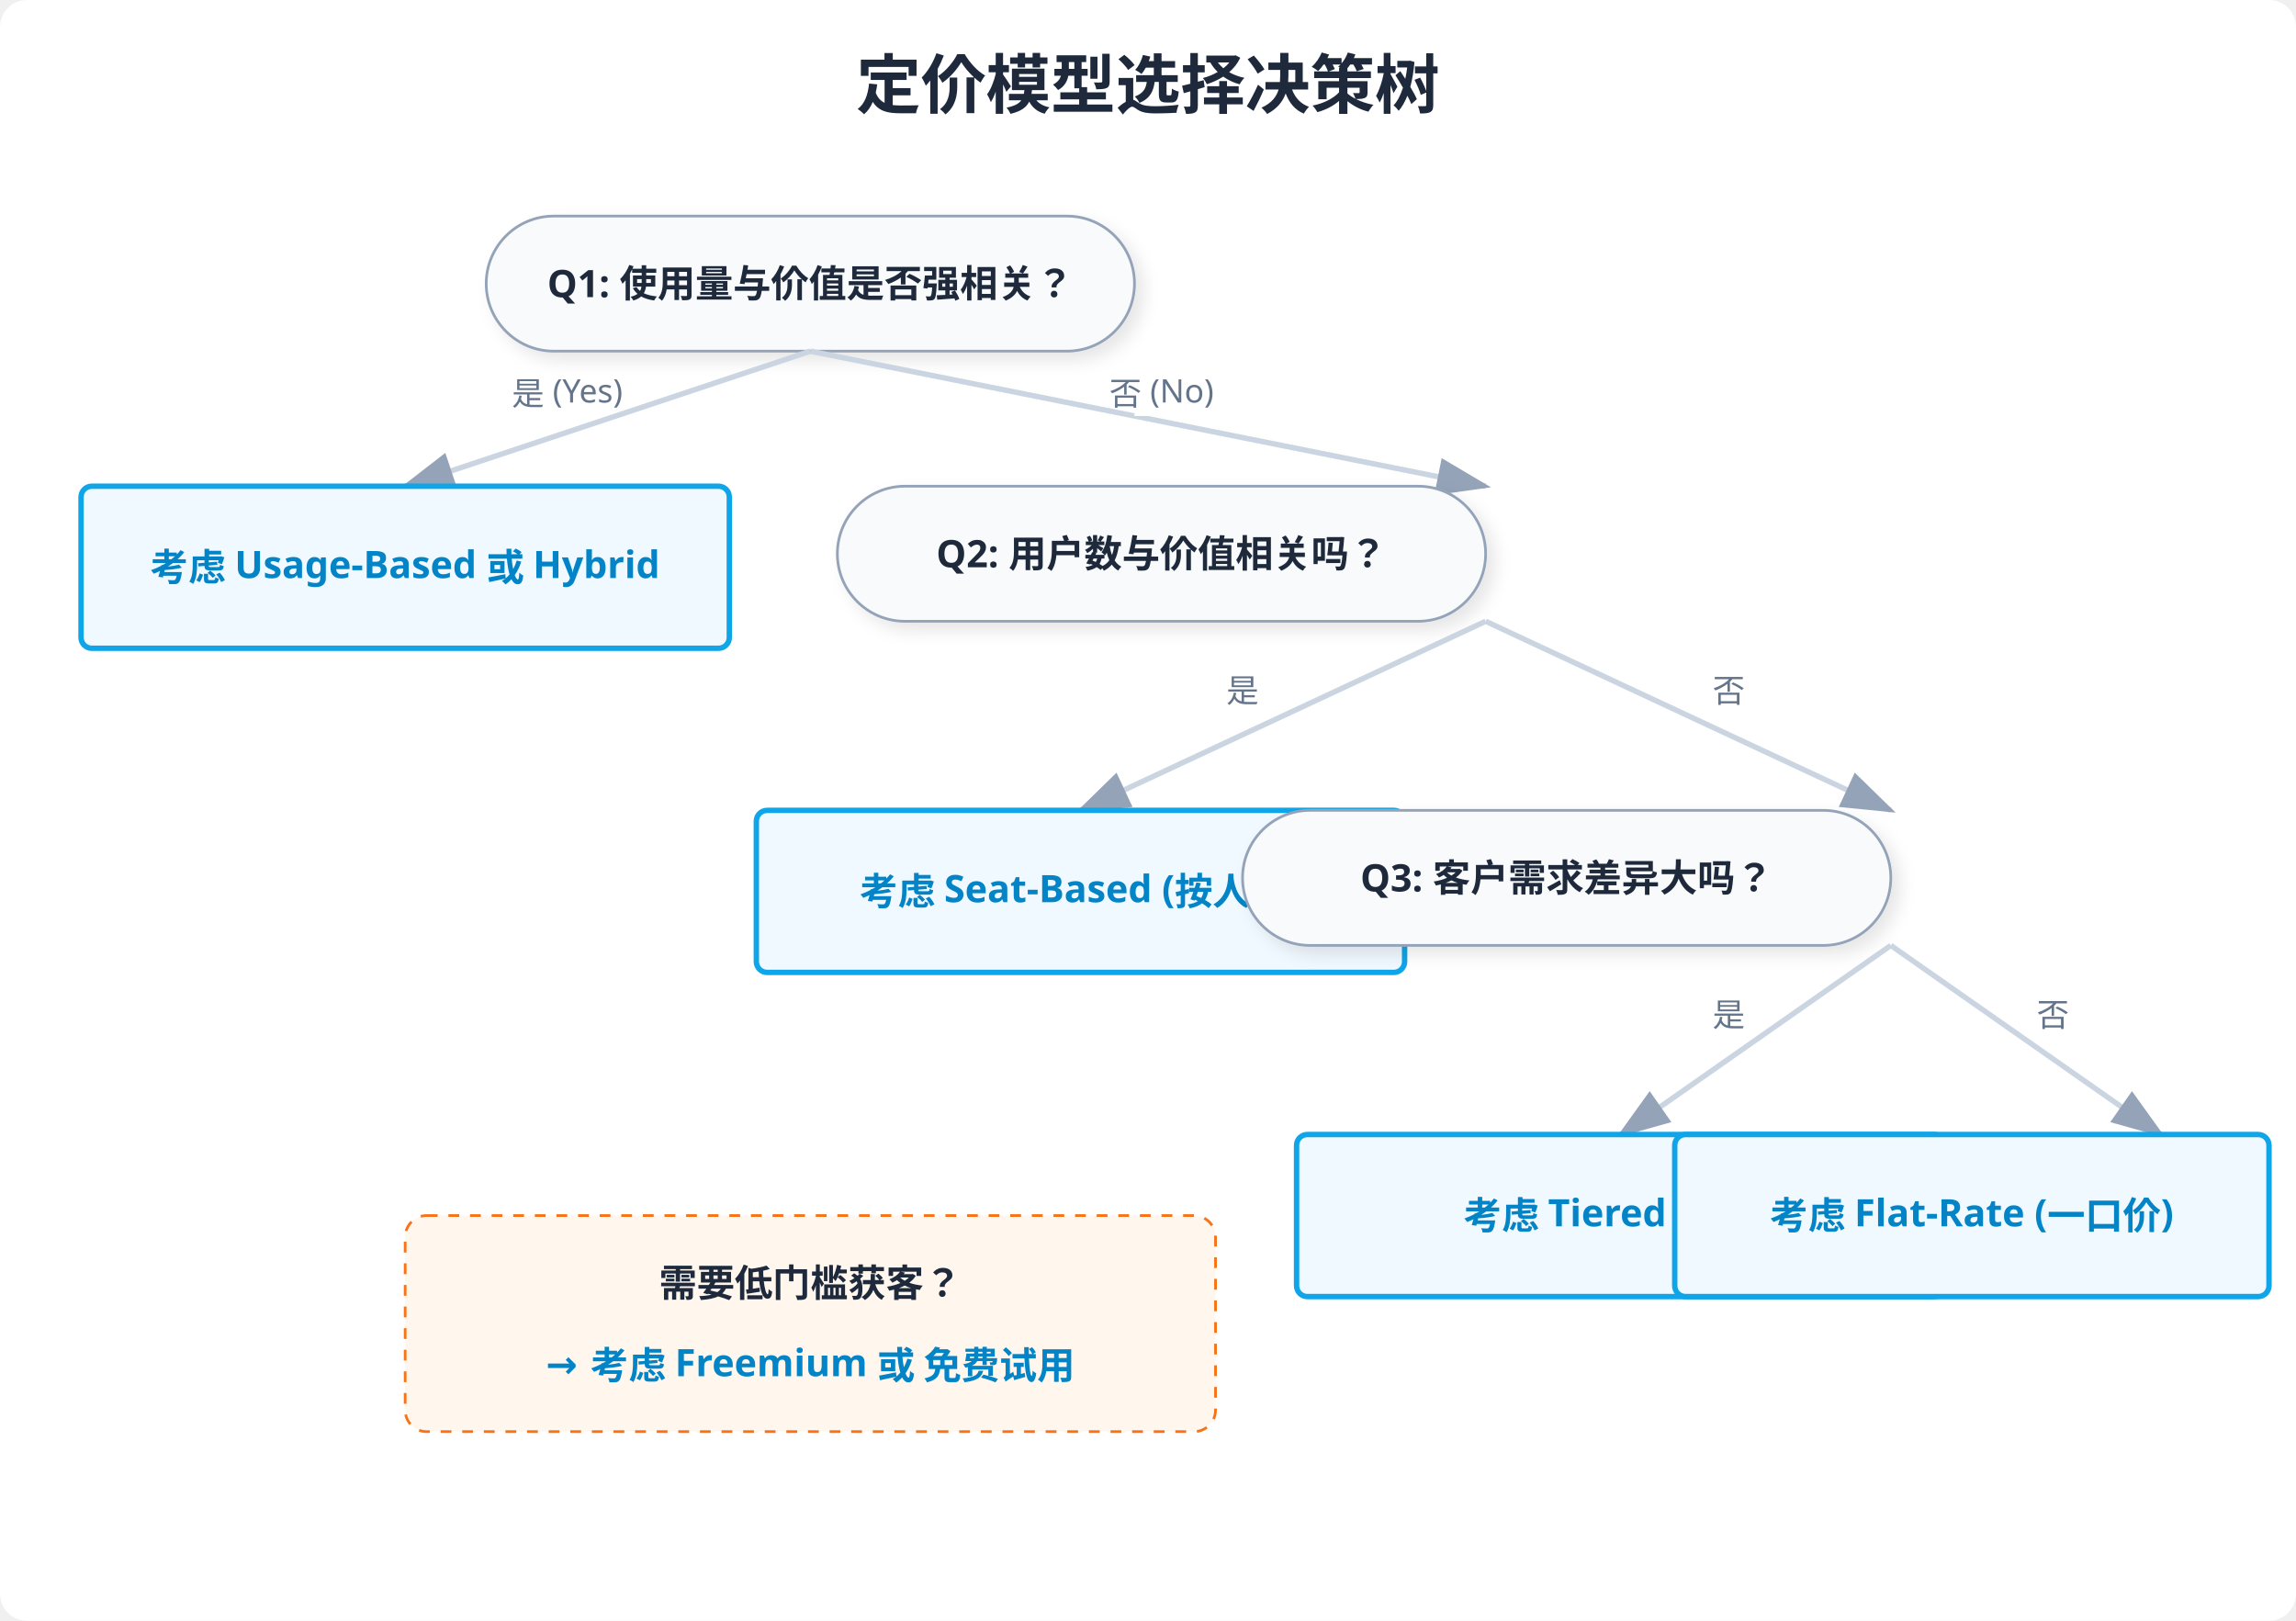
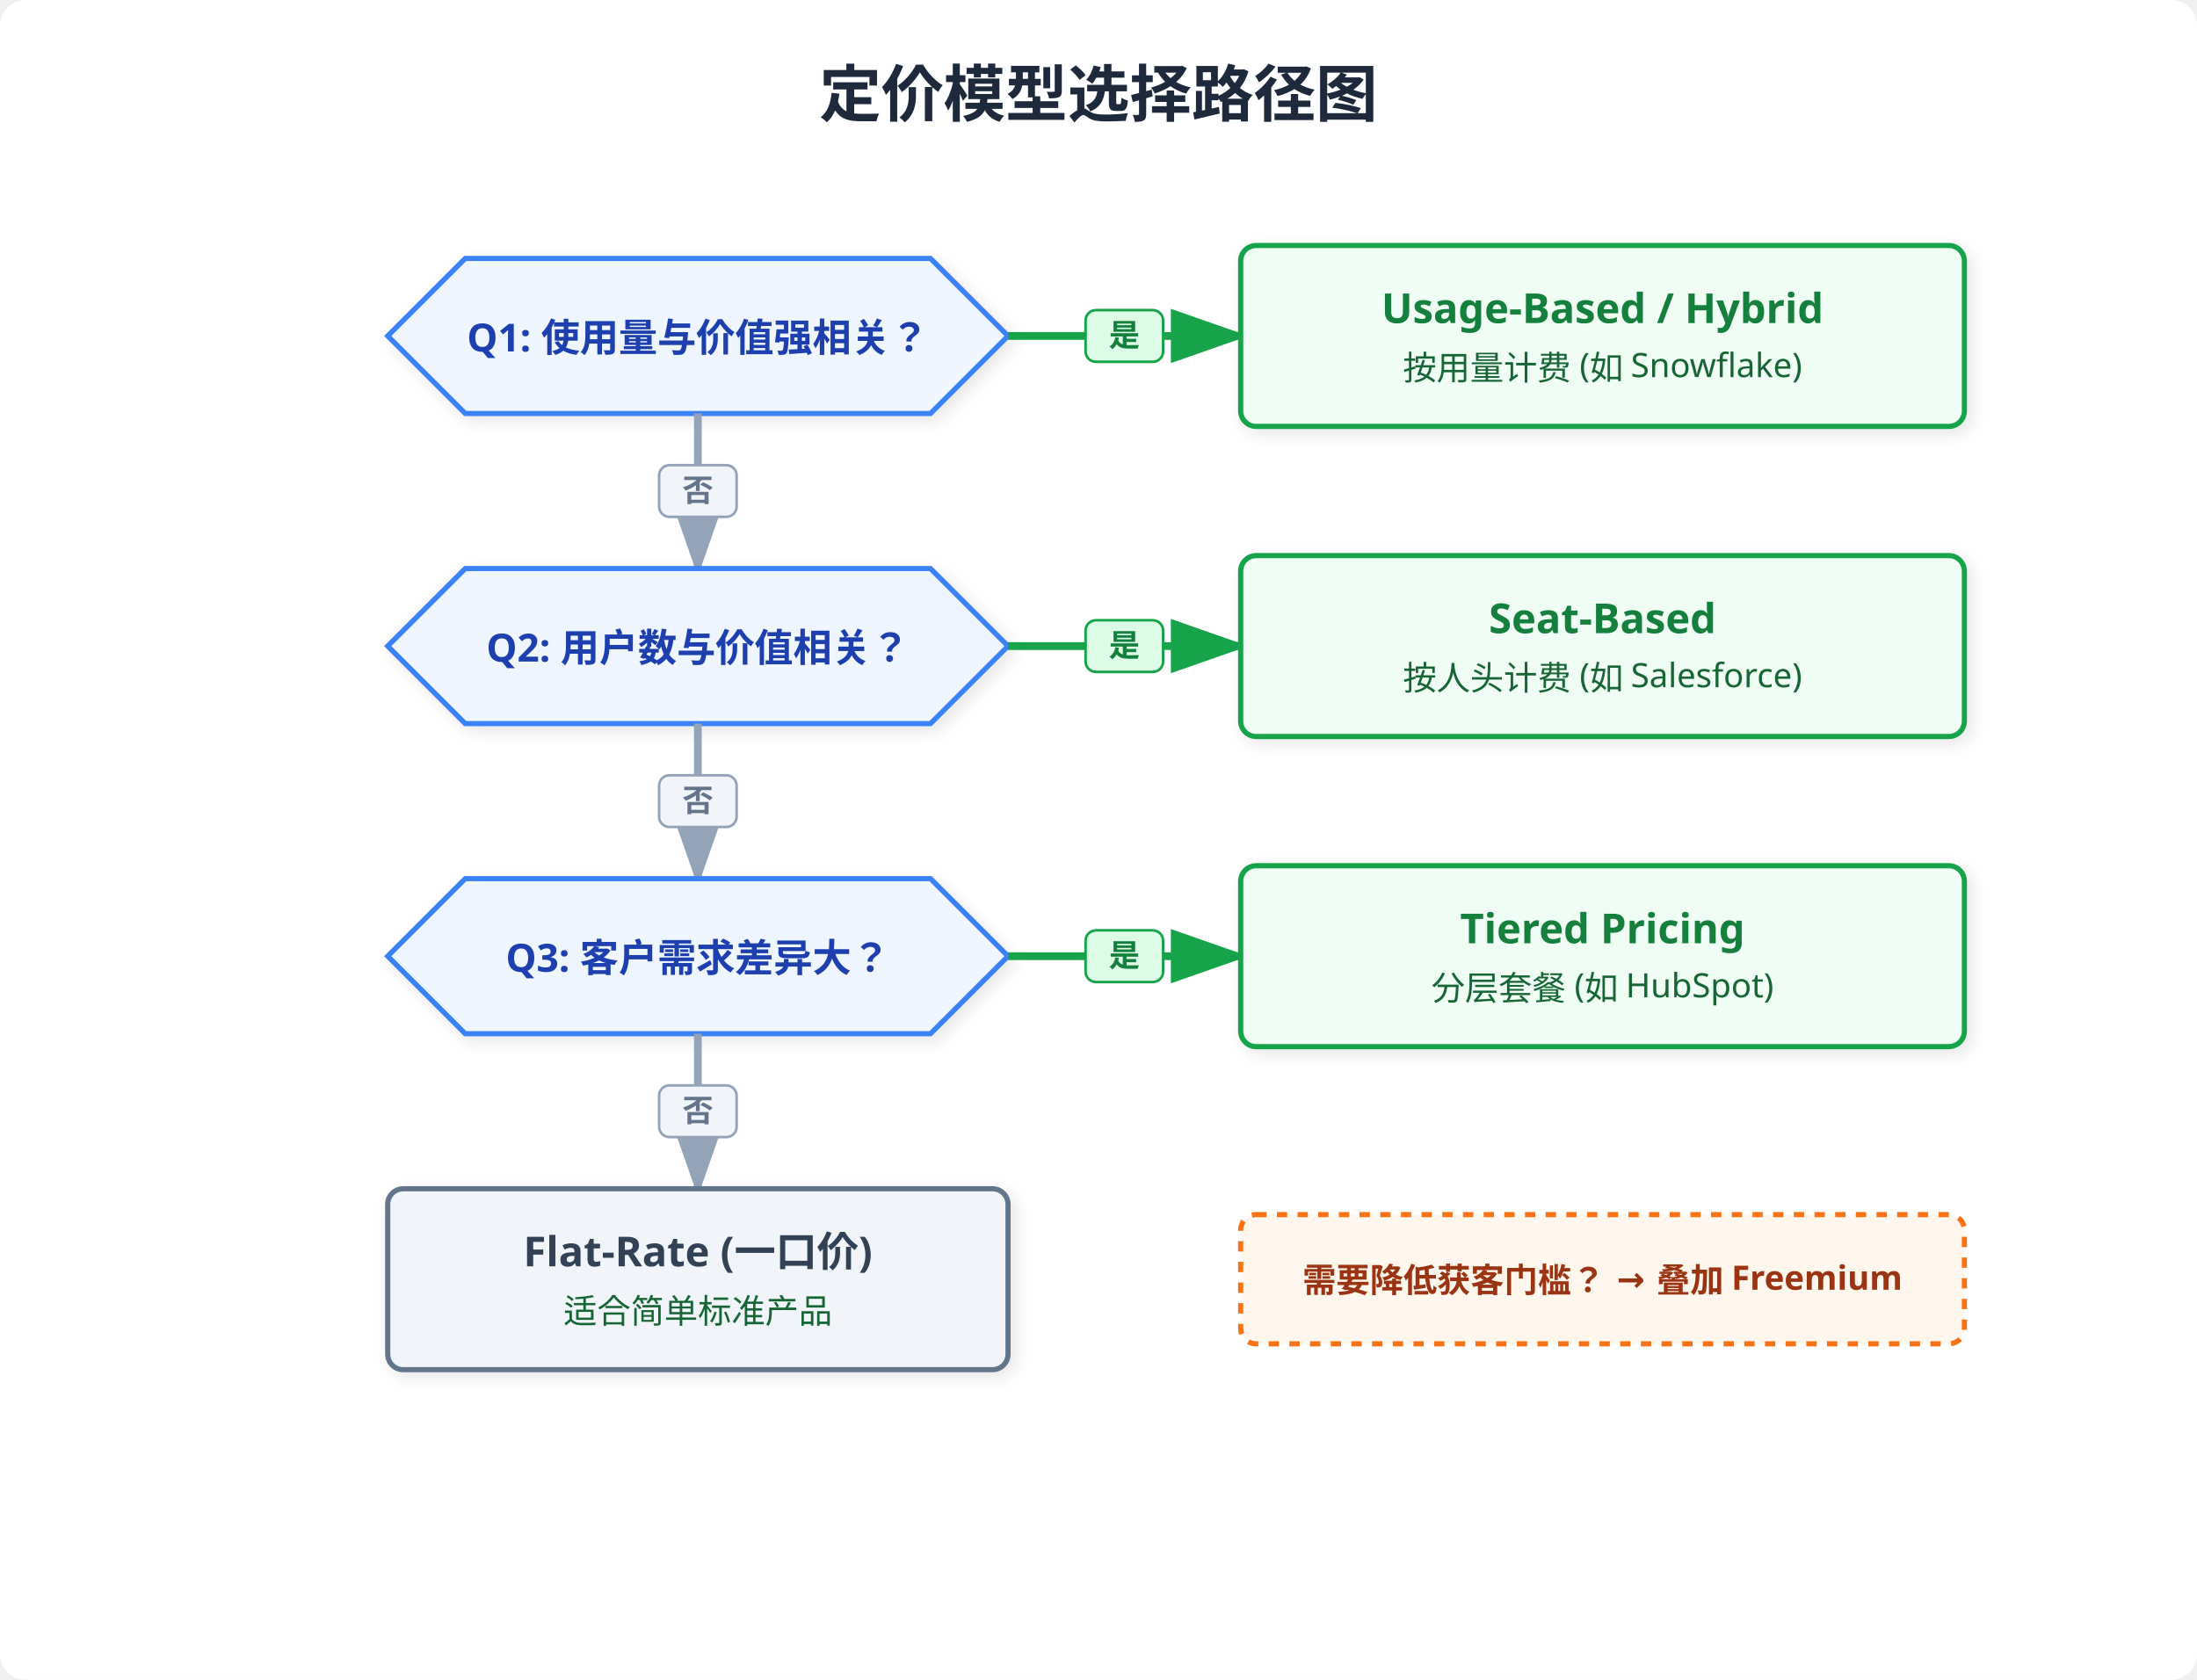
- <svg xmlns="http://www.w3.org/2000/svg" width="850" height="600">
+ <svg xmlns="http://www.w3.org/2000/svg" width="850" height="650">
  <defs>
    <filter id="shadow" x="-20%" y="-20%" width="140%" height="140%">
-       <feDropShadow dx="3" dy="3" stdDeviation="3" flood-color="#000000" flood-opacity="0.1" />
+       <feDropShadow dx="2" dy="2" stdDeviation="3" flood-color="#000000" flood-opacity="0.1" />
    </filter>
    <style>
      .title { font-family: -apple-system, BlinkMacSystemFont, 'Segoe UI', Roboto, Helvetica, Arial, sans-serif; font-size: 24px; font-weight: bold; fill: #1e293b; }
-       .node-text { font-family: sans-serif; font-size: 14px; font-weight: bold; fill: #1e293b; }
-       .decision-text { font-family: sans-serif; font-size: 12px; fill: #64748b; background-color: white; }
-       .result-box { fill: #F0F9FF; stroke: #0EA5E9; stroke-width: 2; rx: 4; }
-       .result-text { font-family: sans-serif; font-size: 14px; font-weight: bold; fill: #0284C7; }
+       .q-box { fill: #EFF6FF; stroke: #3B82F6; stroke-width: 2; }
+       .q-text { font-family: sans-serif; font-size: 15px; font-weight: bold; fill: #1E40AF; }
+       .r-box-yes { fill: #F0FDF4; stroke: #16A34A; stroke-width: 2; rx: 6; }
+       .r-text-yes { font-family: sans-serif; font-size: 16px; font-weight: bold; fill: #15803D; }
+       .r-sub { font-family: sans-serif; font-size: 13px; fill: #166534; }
+       .r-box-no { fill: #F1F5F9; stroke: #64748B; stroke-width: 2; rx: 6; }
+       .r-text-no { font-family: sans-serif; font-size: 16px; font-weight: bold; fill: #334155; }
+       .path-no { fill: none; stroke: #94A3B8; stroke-width: 3; stroke-dasharray: 4,0; }
+       .path-yes { fill: none; stroke: #16A34A; stroke-width: 3; }
+       .badge-yes { fill: #DCFCE7; stroke: #16A34A; stroke-width: 1; rx: 4; }
+       .text-yes { font-family: sans-serif; font-size: 12px; font-weight: bold; fill: #15803D; }
+       .badge-no { fill: #F1F5F9; stroke: #94A3B8; stroke-width: 1; rx: 4; }
+       .text-no { font-family: sans-serif; font-size: 12px; font-weight: bold; fill: #64748B; }
+       .overlay-box { fill: #FFF7ED; stroke: #F97316; stroke-width: 2; stroke-dasharray: 4,4; rx: 6; }
+       .overlay-text { font-family: sans-serif; font-size: 13px; font-weight: bold; fill: #9A3412; }
    </style>
-     <marker id="arrowhead" markerWidth="10" markerHeight="7" refX="9" refY="3.5" orient="auto">
-       <polygon points="0 0, 10 3.5, 0 7" fill="#94a3b8" />
+     <marker id="arrowhead-no" markerWidth="10" markerHeight="7" refX="9" refY="3.5" orient="auto">
+       <polygon points="0 0, 10 3.5, 0 7" fill="#94A3B8" />
+     </marker>
+     <marker id="arrowhead-yes" markerWidth="10" markerHeight="7" refX="9" refY="3.5" orient="auto">
+       <polygon points="0 0, 10 3.5, 0 7" fill="#16A34A" />
    </marker>
  </defs>
  <rect width="100%" height="100%" fill="#ffffff" rx="10" />
-   <text x="425" y="40" text-anchor="middle" class="title">定价模型选择决策树</text>
-   <g transform="translate(300, 80)">
-     <rect x="-120" y="0" width="240" height="50" rx="25" fill="#F8FAFC" stroke="#94A3B8" filter="url(#shadow)" />
-     <text x="0" y="30" text-anchor="middle" class="node-text">Q1: 使用量与价值是否强相关？</text>
+   <text x="425" y="45" text-anchor="middle" class="title">定价模型选择路径图</text>
+   <g transform="translate(150, 100)">
+     <path d="M 0,30 L 30,0 L 210,0 L 240,30 L 210,60 L 30,60 Z" class="q-box" filter="url(#shadow)" />
+     <text x="120" y="36" text-anchor="middle" class="q-text">Q1: 使用量与价值强相关？</text>
  </g>
-   <line x1="300" y1="130" x2="150" y2="180" stroke="#CBD5E1" stroke-width="2" marker-end="url(#arrowhead)" />
-   <rect x="200" y="140" width="20" height="14" fill="white" />
-   <text x="210" y="150" text-anchor="middle" class="decision-text" fill="#16A34A">是 (Yes)</text>
-   <g transform="translate(30, 180)">
-     <rect x="0" y="0" width="240" height="60" class="result-box" />
-     <text x="120" y="35" text-anchor="middle" class="result-text">考虑 Usage-Based 或 Hybrid</text>
+   <path d="M 270,160 L 270,220" class="path-no" marker-end="url(#arrowhead-no)" />
+   <g transform="translate(255, 180)">
+     <rect x="0" y="0" width="30" height="20" class="badge-no" />
+     <text x="15" y="14" text-anchor="middle" class="text-no">否</text>
  </g>
-   <line x1="300" y1="130" x2="550" y2="180" stroke="#CBD5E1" stroke-width="2" marker-end="url(#arrowhead)" />
-   <rect x="420" y="140" width="20" height="14" fill="white" />
-   <text x="430" y="150" text-anchor="middle" class="decision-text" fill="#EF4444">否 (No)</text>
-   <g transform="translate(430, 180)">
-     <rect x="-120" y="0" width="240" height="50" rx="25" fill="#F8FAFC" stroke="#94A3B8" filter="url(#shadow)" />
-     <text x="0" y="30" text-anchor="middle" class="node-text">Q2: 用户数与价值相关吗？</text>
+   <g transform="translate(150, 220)">
+     <path d="M 0,30 L 30,0 L 210,0 L 240,30 L 210,60 L 30,60 Z" class="q-box" filter="url(#shadow)" />
+     <text x="120" y="36" text-anchor="middle" class="q-text">Q2: 用户数与价值相关？</text>
  </g>
-   <line x1="550" y1="230" x2="400" y2="300" stroke="#CBD5E1" stroke-width="2" marker-end="url(#arrowhead)" />
-   <text x="460" y="260" text-anchor="middle" class="decision-text" fill="#16A34A">是</text>
-   <g transform="translate(280, 300)">
-     <rect x="0" y="0" width="240" height="60" class="result-box" />
-     <text x="120" y="35" text-anchor="middle" class="result-text">考虑 Seat-Based (按人头)</text>
+   <path d="M 270,280 L 270,340" class="path-no" marker-end="url(#arrowhead-no)" />
+   <g transform="translate(255, 300)">
+     <rect x="0" y="0" width="30" height="20" class="badge-no" />
+     <text x="15" y="14" text-anchor="middle" class="text-no">否</text>
  </g>
-   <line x1="550" y1="230" x2="700" y2="300" stroke="#CBD5E1" stroke-width="2" marker-end="url(#arrowhead)" />
-   <text x="640" y="260" text-anchor="middle" class="decision-text" fill="#EF4444">否</text>
-   <g transform="translate(580, 300)">
-     <rect x="-120" y="0" width="240" height="50" rx="25" fill="#F8FAFC" stroke="#94A3B8" filter="url(#shadow)" />
-     <text x="0" y="30" text-anchor="middle" class="node-text">Q3: 客户需求差异大吗？</text>
+   <g transform="translate(150, 340)">
+     <path d="M 0,30 L 30,0 L 210,0 L 240,30 L 210,60 L 30,60 Z" class="q-box" filter="url(#shadow)" />
+     <text x="120" y="36" text-anchor="middle" class="q-text">Q3: 客户需求差异大？</text>
  </g>
-   <line x1="700" y1="350" x2="600" y2="420" stroke="#CBD5E1" stroke-width="2" marker-end="url(#arrowhead)" />
-   <text x="640" y="380" text-anchor="middle" class="decision-text" fill="#16A34A">是</text>
-   <g transform="translate(480, 420)">
-     <rect x="0" y="0" width="240" height="60" class="result-box" />
-     <text x="120" y="35" text-anchor="middle" class="result-text">考虑 Tiered (分层)</text>
+   <path d="M 270,400 L 270,460" class="path-no" marker-end="url(#arrowhead-no)" />
+   <g transform="translate(255, 420)">
+     <rect x="0" y="0" width="30" height="20" class="badge-no" />
+     <text x="15" y="14" text-anchor="middle" class="text-no">否</text>
  </g>
-   <line x1="700" y1="350" x2="800" y2="420" stroke="#CBD5E1" stroke-width="2" marker-end="url(#arrowhead)" />
-   <text x="760" y="380" text-anchor="middle" class="decision-text" fill="#EF4444">否</text>
-   <g transform="translate(620, 420)">
-     <rect x="0" y="0" width="220" height="60" class="result-box" />
-     <text x="110" y="35" text-anchor="middle" class="result-text">考虑 Flat-Rate (一口价)</text>
+   <g transform="translate(150, 460)">
+     <rect x="0" y="0" width="240" height="70" class="r-box-no" filter="url(#shadow)" />
+     <text x="120" y="30" text-anchor="middle" class="r-text-no">Flat-Rate (一口价)</text>
+     <text x="120" y="52" text-anchor="middle" class="r-sub" fill="#64748B">适合简单标准产品</text>
  </g>
-   <g transform="translate(150, 450)">
-     <rect x="0" y="0" width="300" height="80" rx="8" fill="#FFF7ED" stroke="#F97316" stroke-dasharray="4,4" />
-     <text x="150" y="30" text-anchor="middle" class="node-text" fill="#C2410C">需要低门槛获客？</text>
-     <text x="150" y="60" text-anchor="middle" class="result-text" fill="#EA580C">→ 考虑 Freemium 或 免费试用</text>
+   <path d="M 390,130 L 480,130" class="path-yes" marker-end="url(#arrowhead-yes)" />
+   <g transform="translate(420, 120)">
+     <rect x="0" y="0" width="30" height="20" class="badge-yes" />
+     <text x="15" y="14" text-anchor="middle" class="text-yes">是</text>
+   </g>
+   <g transform="translate(480, 95)">
+     <rect x="0" y="0" width="280" height="70" class="r-box-yes" filter="url(#shadow)" />
+     <text x="140" y="30" text-anchor="middle" class="r-text-yes">Usage-Based / Hybrid</text>
+     <text x="140" y="52" text-anchor="middle" class="r-sub">按用量计费 (如 Snowflake)</text>
+   </g>
+   <path d="M 390,250 L 480,250" class="path-yes" marker-end="url(#arrowhead-yes)" />
+   <g transform="translate(420, 240)">
+     <rect x="0" y="0" width="30" height="20" class="badge-yes" />
+     <text x="15" y="14" text-anchor="middle" class="text-yes">是</text>
+   </g>
+   <g transform="translate(480, 215)">
+     <rect x="0" y="0" width="280" height="70" class="r-box-yes" filter="url(#shadow)" />
+     <text x="140" y="30" text-anchor="middle" class="r-text-yes">Seat-Based</text>
+     <text x="140" y="52" text-anchor="middle" class="r-sub">按人头计费 (如 Salesforce)</text>
+   </g>
+   <path d="M 390,370 L 480,370" class="path-yes" marker-end="url(#arrowhead-yes)" />
+   <g transform="translate(420, 360)">
+     <rect x="0" y="0" width="30" height="20" class="badge-yes" />
+     <text x="15" y="14" text-anchor="middle" class="text-yes">是</text>
+   </g>
+   <g transform="translate(480, 335)">
+     <rect x="0" y="0" width="280" height="70" class="r-box-yes" filter="url(#shadow)" />
+     <text x="140" y="30" text-anchor="middle" class="r-text-yes">Tiered Pricing</text>
+     <text x="140" y="52" text-anchor="middle" class="r-sub">分层套餐 (如 HubSpot)</text>
+   </g>
+   <g transform="translate(480, 470)">
+     <rect x="0" y="0" width="280" height="50" class="overlay-box" />
+     <text x="140" y="30" text-anchor="middle" class="overlay-text">需要降低获客门槛？ → 叠加 Freemium</text>
  </g>
</svg>
